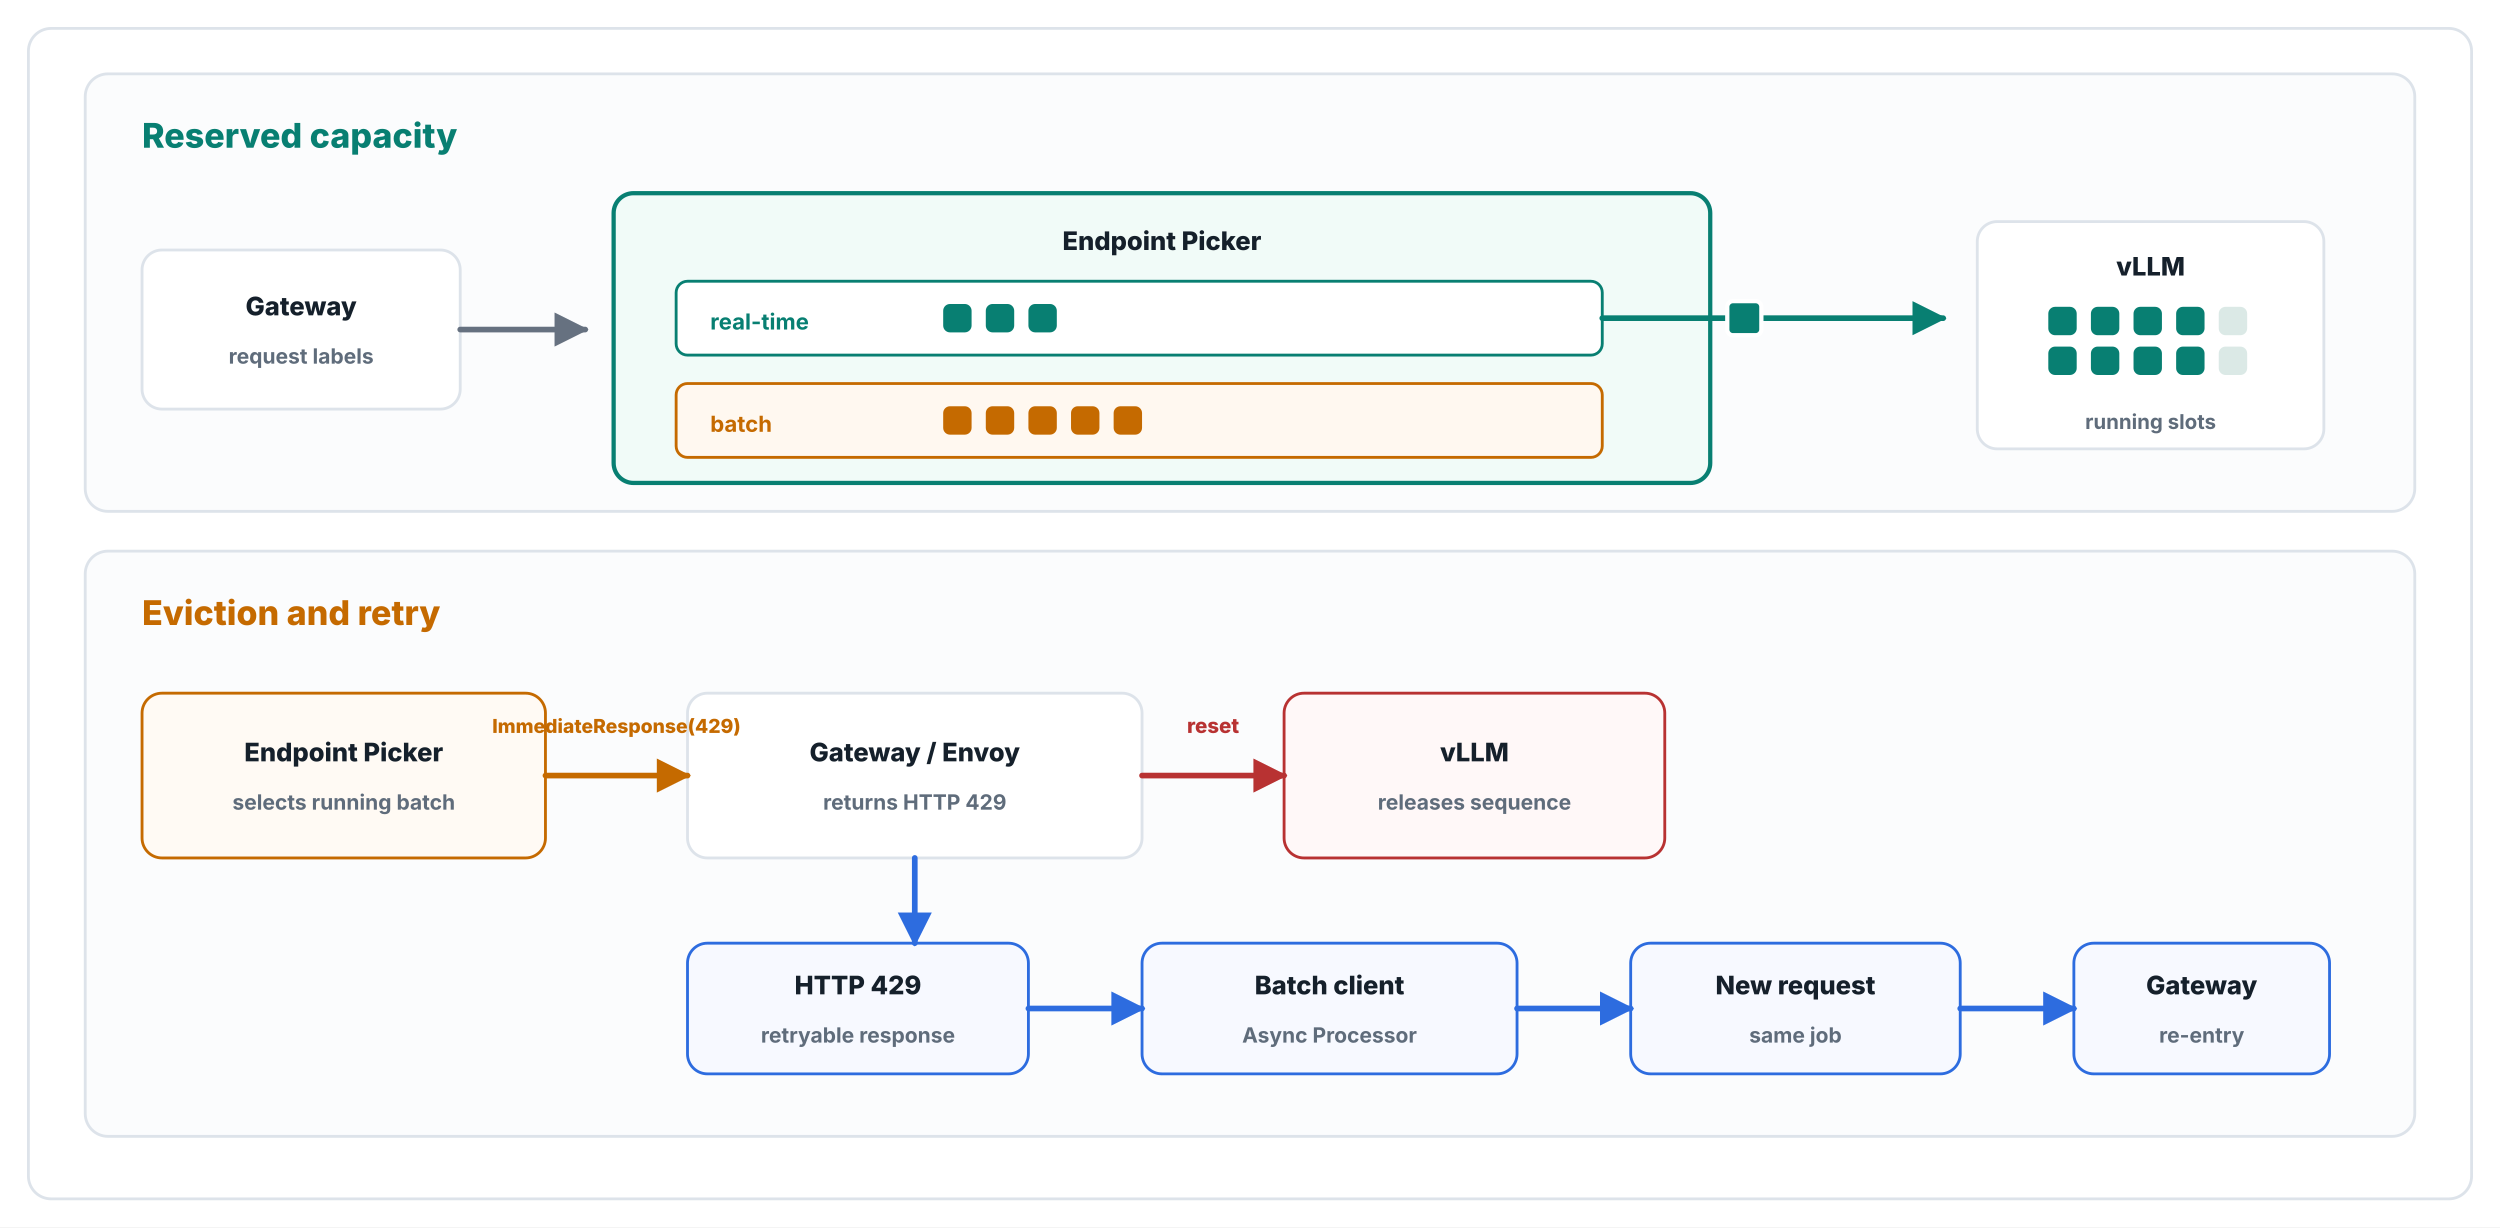
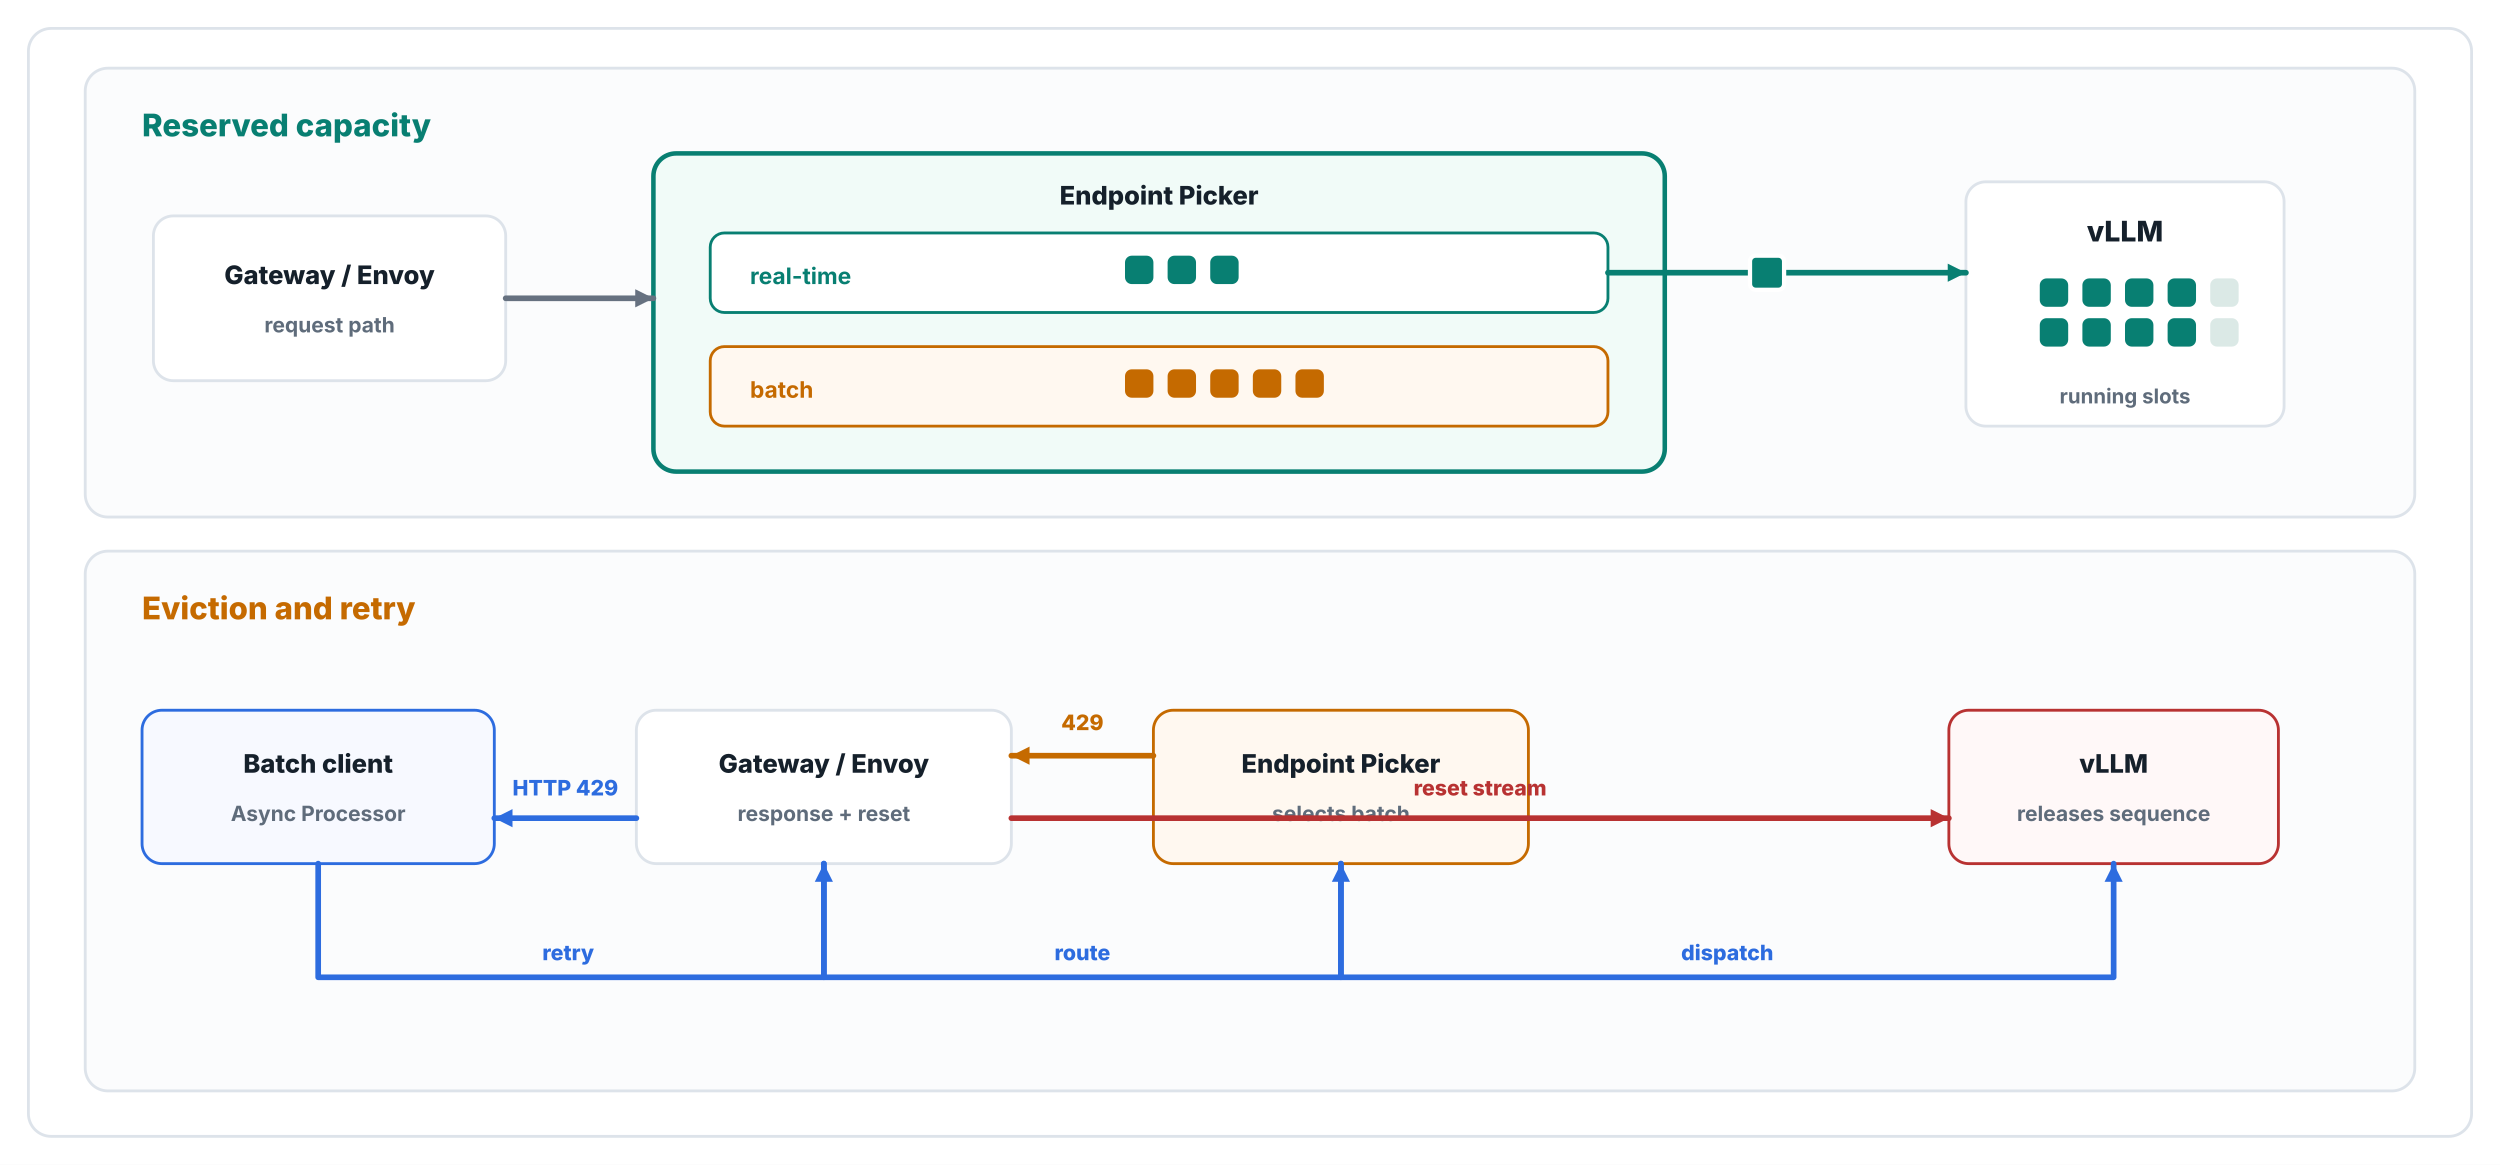
- <svg xmlns="http://www.w3.org/2000/svg" width="880" height="432" viewBox="0 0 880 432" role="img" aria-label="Reserved capacity keeps batch in the Endpoint Picker before vLLM. After dispatch, the Endpoint Picker can select eligible running batch, Envoy resets the vLLM stream, and the batch client retries the request.">
+ <svg xmlns="http://www.w3.org/2000/svg" width="880" height="410" viewBox="0 0 880 410" role="img" aria-label="Reserved capacity keeps batch in the Endpoint Picker before vLLM. After dispatch, the Endpoint Picker can select eligible running batch, Envoy resets the vLLM stream, and the batch client retries the request.">
  <style>text{font-family:system-ui,-apple-system,sans-serif}</style>
-   <rect width="880" height="432" fill="#ffffff" />
-   <rect x="10" y="10" width="860" height="412" rx="8" fill="#ffffff" stroke="#dde3ea" />
+   <rect width="880" height="410" fill="#ffffff" />
+   <rect x="10" y="10" width="860" height="390" rx="8" fill="#ffffff" stroke="#dde3ea" />
  <defs>
-     <marker id="reserve-arrow" viewBox="0 0 10 10" refX="9" refY="5" markerWidth="6" markerHeight="6" orient="auto">
-       <path d="M0 0L10 5L0 10Z" fill="#087f72" />
+     <marker id="reserve-arrow" viewBox="0 0 10 10" refX="8" refY="5" markerWidth="4" markerHeight="4" orient="auto">
+       <path d="M0 1L8 5L0 9Z" fill="#087f72" />
    </marker>
-     <marker id="batch-arrow" viewBox="0 0 10 10" refX="9" refY="5" markerWidth="6" markerHeight="6" orient="auto">
-       <path d="M0 0L10 5L0 10Z" fill="#c56a00" />
+     <marker id="batch-arrow" viewBox="0 0 10 10" refX="8" refY="5" markerWidth="4" markerHeight="4" orient="auto">
+       <path d="M0 1L8 5L0 9Z" fill="#c56a00" />
    </marker>
-     <marker id="retry-arrow" viewBox="0 0 10 10" refX="9" refY="5" markerWidth="6" markerHeight="6" orient="auto">
-       <path d="M0 0L10 5L0 10Z" fill="#2d6cdf" />
+     <marker id="retry-arrow" viewBox="0 0 10 10" refX="8" refY="5" markerWidth="4" markerHeight="4" orient="auto">
+       <path d="M0 1L8 5L0 9Z" fill="#2d6cdf" />
    </marker>
-     <marker id="reset-arrow" viewBox="0 0 10 10" refX="9" refY="5" markerWidth="6" markerHeight="6" orient="auto">
-       <path d="M0 0L10 5L0 10Z" fill="#b83232" />
+     <marker id="reset-arrow" viewBox="0 0 10 10" refX="8" refY="5" markerWidth="4" markerHeight="4" orient="auto">
+       <path d="M0 1L8 5L0 9Z" fill="#b83232" />
    </marker>
-     <marker id="gray-arrow" viewBox="0 0 10 10" refX="9" refY="5" markerWidth="6" markerHeight="6" orient="auto">
-       <path d="M0 0L10 5L0 10Z" fill="#667180" />
+     <marker id="gray-arrow" viewBox="0 0 10 10" refX="8" refY="5" markerWidth="4" markerHeight="4" orient="auto">
+       <path d="M0 1L8 5L0 9Z" fill="#667180" />
    </marker>
  </defs>
-   <rect x="30" y="26" width="820" height="154" rx="8" fill="#fbfcfd" stroke="#dde3ea" />
-   <text x="50.0" y="52.0" fill="#087f72" font-size="12" font-weight="800" text-anchor="start">Reserved capacity</text>
-   <rect x="50" y="88" width="112" height="56" rx="7" fill="#ffffff" stroke="#dde3ea" />
-   <text x="106.0" y="111.0" fill="#15202b" font-size="9" font-weight="800" text-anchor="middle">Gateway</text>
-   <text x="106.0" y="128.0" fill="#5f6c7b" font-size="7.4" font-weight="650" text-anchor="middle">request labels</text>
-   <path d="M162 116 H206" stroke="#667180" stroke-width="2.0" stroke-linecap="round" stroke-linejoin="round" fill="none" marker-end="url(#gray-arrow)" />
-   <rect x="216" y="68" width="386" height="102" rx="7" fill="#f1fbf8" stroke="#087f72" stroke-width="1.5" />
-   <text x="409.0" y="88.0" fill="#15202b" font-size="9" font-weight="800" text-anchor="middle">Endpoint Picker</text>
-   <rect x="238" y="99" width="326" height="26" rx="4" fill="#ffffff" stroke="#087f72" />
-   <text x="250.0" y="116.0" fill="#087f72" font-size="7.8" font-weight="750" text-anchor="start">real-time</text>
-   <rect x="332.0" y="107.0" width="10" height="10" rx="2.4" fill="#087f72" />
-   <rect x="347.0" y="107.0" width="10" height="10" rx="2.4" fill="#087f72" />
-   <rect x="362.0" y="107.0" width="10" height="10" rx="2.4" fill="#087f72" />
-   <rect x="238" y="135" width="326" height="26" rx="4" fill="#fff8f0" stroke="#c56a00" />
-   <text x="250.0" y="152.0" fill="#c56a00" font-size="7.8" font-weight="750" text-anchor="start">batch</text>
-   <rect x="332.0" y="143.0" width="10" height="10" rx="2.4" fill="#c56a00" />
-   <rect x="347.0" y="143.0" width="10" height="10" rx="2.4" fill="#c56a00" />
-   <rect x="362.0" y="143.0" width="10" height="10" rx="2.4" fill="#c56a00" />
-   <rect x="377.0" y="143.0" width="10" height="10" rx="2.4" fill="#c56a00" />
-   <rect x="392.0" y="143.0" width="10" height="10" rx="2.4" fill="#c56a00" />
-   <path d="M564 112 H684" stroke="#087f72" stroke-width="2.0" stroke-linecap="round" stroke-linejoin="round" fill="none" marker-end="url(#reserve-arrow)" />
-   <rect x="608" y="106" width="12" height="12" rx="2" fill="#087f72" stroke="#ffffff" stroke-width="1.5" />
-   <rect x="696" y="78" width="122" height="80" rx="7" fill="#ffffff" stroke="#dde3ea" />
-   <text x="757.0" y="97.0" fill="#15202b" font-size="9" font-weight="800" text-anchor="middle">vLLM</text>
-   <rect x="721.0" y="108.0" width="10" height="10" rx="2.4" fill="#087f72" />
-   <rect x="736.0" y="108.0" width="10" height="10" rx="2.4" fill="#087f72" />
-   <rect x="751.0" y="108.0" width="10" height="10" rx="2.4" fill="#087f72" />
-   <rect x="766.0" y="108.0" width="10" height="10" rx="2.4" fill="#087f72" />
-   <rect x="781.0" y="108.0" width="10" height="10" rx="2.4" fill="#dbe9e6" />
-   <rect x="721.0" y="122.0" width="10" height="10" rx="2.4" fill="#087f72" />
-   <rect x="736.0" y="122.0" width="10" height="10" rx="2.4" fill="#087f72" />
-   <rect x="751.0" y="122.0" width="10" height="10" rx="2.4" fill="#087f72" />
-   <rect x="766.0" y="122.0" width="10" height="10" rx="2.4" fill="#087f72" />
-   <rect x="781.0" y="122.0" width="10" height="10" rx="2.4" fill="#dbe9e6" />
-   <text x="757.0" y="151.0" fill="#5f6c7b" font-size="7.2" font-weight="650" text-anchor="middle">running slots</text>
-   <rect x="30" y="194" width="820" height="206" rx="8" fill="#fbfcfd" stroke="#dde3ea" />
-   <text x="50.0" y="220.0" fill="#c56a00" font-size="12" font-weight="800" text-anchor="start">Eviction and retry</text>
-   <rect x="50" y="244" width="142" height="58" rx="7" fill="#fffaf4" stroke="#c56a00" />
-   <text x="121.0" y="268.0" fill="#15202b" font-size="9" font-weight="800" text-anchor="middle">Endpoint Picker</text>
-   <text x="121.0" y="285.0" fill="#5f6c7b" font-size="7.4" font-weight="650" text-anchor="middle">selects running batch</text>
-   <rect x="242" y="244" width="160" height="58" rx="7" fill="#ffffff" stroke="#dde3ea" />
-   <text x="322.0" y="268.0" fill="#15202b" font-size="9" font-weight="800" text-anchor="middle">Gateway / Envoy</text>
-   <text x="322.0" y="285.0" fill="#5f6c7b" font-size="7.4" font-weight="650" text-anchor="middle">returns HTTP 429</text>
-   <rect x="452" y="244" width="134" height="58" rx="7" fill="#fff8f8" stroke="#b83232" />
-   <text x="519.0" y="268.0" fill="#15202b" font-size="9" font-weight="800" text-anchor="middle">vLLM</text>
-   <text x="519.0" y="285.0" fill="#5f6c7b" font-size="7.4" font-weight="650" text-anchor="middle">releases sequence</text>
-   <path d="M192 273 H242" stroke="#c56a00" stroke-width="2.0" stroke-linecap="round" stroke-linejoin="round" fill="none" marker-end="url(#batch-arrow)" />
-   <text x="217.0" y="258.0" fill="#c56a00" font-size="6.8" font-weight="800" text-anchor="middle">ImmediateResponse(429)</text>
-   <path d="M402 273 H452" stroke="#b83232" stroke-width="2.0" stroke-linecap="round" stroke-linejoin="round" fill="none" marker-end="url(#reset-arrow)" />
-   <text x="427.0" y="258.0" fill="#b83232" font-size="7.2" font-weight="800" text-anchor="middle">reset</text>
-   <rect x="242" y="332" width="120" height="46" rx="7" fill="#f7f9ff" stroke="#2d6cdf" />
-   <text x="302.0" y="350.0" fill="#15202b" font-size="9" font-weight="800" text-anchor="middle">HTTP 429</text>
-   <text x="302.0" y="367.0" fill="#5f6c7b" font-size="7.4" font-weight="650" text-anchor="middle">retryable response</text>
-   <rect x="402" y="332" width="132" height="46" rx="7" fill="#f7f9ff" stroke="#2d6cdf" />
-   <text x="468.0" y="350.0" fill="#15202b" font-size="9" font-weight="800" text-anchor="middle">Batch client</text>
-   <text x="468.0" y="367.0" fill="#5f6c7b" font-size="7.4" font-weight="650" text-anchor="middle">Async Processor</text>
-   <rect x="574" y="332" width="116" height="46" rx="7" fill="#f7f9ff" stroke="#2d6cdf" />
-   <text x="632.0" y="350.0" fill="#15202b" font-size="9" font-weight="800" text-anchor="middle">New request</text>
-   <text x="632.0" y="367.0" fill="#5f6c7b" font-size="7.4" font-weight="650" text-anchor="middle">same job</text>
-   <rect x="730" y="332" width="90" height="46" rx="7" fill="#f7f9ff" stroke="#2d6cdf" />
-   <text x="775.0" y="350.0" fill="#15202b" font-size="9" font-weight="800" text-anchor="middle">Gateway</text>
-   <text x="775.0" y="367.0" fill="#5f6c7b" font-size="7.4" font-weight="650" text-anchor="middle">re-entry</text>
-   <path d="M322 302 V332" stroke="#2d6cdf" stroke-width="2.0" stroke-linecap="round" stroke-linejoin="round" fill="none" marker-end="url(#retry-arrow)" />
-   <path d="M362 355 H402" stroke="#2d6cdf" stroke-width="2.0" stroke-linecap="round" stroke-linejoin="round" fill="none" marker-end="url(#retry-arrow)" />
-   <path d="M534 355 H574" stroke="#2d6cdf" stroke-width="2.0" stroke-linecap="round" stroke-linejoin="round" fill="none" marker-end="url(#retry-arrow)" />
-   <path d="M690 355 H730" stroke="#2d6cdf" stroke-width="2.0" stroke-linecap="round" stroke-linejoin="round" fill="none" marker-end="url(#retry-arrow)" />
+   <rect x="30" y="24" width="820" height="158" rx="8" fill="#fbfcfd" stroke="#dde3ea" />
+   <text x="50.0" y="48.0" fill="#087f72" font-size="11" font-weight="800" text-anchor="start">Reserved capacity</text>
+   <rect x="54" y="76" width="124" height="58" rx="7" fill="#ffffff" stroke="#dde3ea" />
+   <text x="116.0" y="100.0" fill="#15202b" font-size="9" font-weight="800" text-anchor="middle">Gateway / Envoy</text>
+   <text x="116.0" y="117.0" fill="#5f6c7b" font-size="7.4" font-weight="650" text-anchor="middle">request path</text>
+   <rect x="230" y="54" width="356" height="112" rx="8" fill="#f1fbf8" stroke="#087f72" stroke-width="1.6" />
+   <text x="408.0" y="72.0" fill="#15202b" font-size="9" font-weight="800" text-anchor="middle">Endpoint Picker</text>
+   <rect x="250" y="82" width="316" height="28" rx="5" fill="#ffffff" stroke="#087f72" />
+   <text x="264.0" y="100.0" fill="#087f72" font-size="8" font-weight="750" text-anchor="start">real-time</text>
+   <rect x="396.0" y="90.0" width="10" height="10" rx="2.4" fill="#087f72" />
+   <rect x="411.0" y="90.0" width="10" height="10" rx="2.4" fill="#087f72" />
+   <rect x="426.0" y="90.0" width="10" height="10" rx="2.4" fill="#087f72" />
+   <rect x="250" y="122" width="316" height="28" rx="5" fill="#fff8f0" stroke="#c56a00" />
+   <text x="264.0" y="140.0" fill="#c56a00" font-size="8" font-weight="750" text-anchor="start">batch</text>
+   <rect x="396.0" y="130.0" width="10" height="10" rx="2.4" fill="#c56a00" />
+   <rect x="411.0" y="130.0" width="10" height="10" rx="2.4" fill="#c56a00" />
+   <rect x="426.0" y="130.0" width="10" height="10" rx="2.4" fill="#c56a00" />
+   <rect x="441.0" y="130.0" width="10" height="10" rx="2.4" fill="#c56a00" />
+   <rect x="456.0" y="130.0" width="10" height="10" rx="2.4" fill="#c56a00" />
+   <rect x="692" y="64" width="112" height="86" rx="7" fill="#ffffff" stroke="#dde3ea" />
+   <text x="748.0" y="85.0" fill="#15202b" font-size="10" font-weight="800" text-anchor="middle">vLLM</text>
+   <rect x="718.0" y="98.0" width="10" height="10" rx="2.4" fill="#087f72" />
+   <rect x="733.0" y="98.0" width="10" height="10" rx="2.4" fill="#087f72" />
+   <rect x="748.0" y="98.0" width="10" height="10" rx="2.4" fill="#087f72" />
+   <rect x="763.0" y="98.0" width="10" height="10" rx="2.4" fill="#087f72" />
+   <rect x="778.0" y="98.0" width="10" height="10" rx="2.4" fill="#dbe9e6" />
+   <rect x="718.0" y="112.0" width="10" height="10" rx="2.4" fill="#087f72" />
+   <rect x="733.0" y="112.0" width="10" height="10" rx="2.4" fill="#087f72" />
+   <rect x="748.0" y="112.0" width="10" height="10" rx="2.4" fill="#087f72" />
+   <rect x="763.0" y="112.0" width="10" height="10" rx="2.4" fill="#087f72" />
+   <rect x="778.0" y="112.0" width="10" height="10" rx="2.4" fill="#dbe9e6" />
+   <text x="748.0" y="142.0" fill="#5f6c7b" font-size="7.2" font-weight="650" text-anchor="middle">running slots</text>
+   <path d="M178 105 H230" stroke="#667180" stroke-width="2.0" stroke-linecap="round" stroke-linejoin="round" fill="none" marker-end="url(#gray-arrow)" />
+   <path d="M566 96 H692" stroke="#087f72" stroke-width="2.0" stroke-linecap="round" stroke-linejoin="round" fill="none" marker-end="url(#reserve-arrow)" />
+   <rect x="616" y="90" width="12" height="12" rx="2" fill="#087f72" stroke="#ffffff" stroke-width="1.5" />
+   <rect x="30" y="194" width="820" height="190" rx="8" fill="#fbfcfd" stroke="#dde3ea" />
+   <text x="50.0" y="218.0" fill="#c56a00" font-size="11" font-weight="800" text-anchor="start">Eviction and retry</text>
+   <rect x="50" y="250" width="124" height="54" rx="7" fill="#f7f9ff" stroke="#2d6cdf" />
+   <text x="112.0" y="272.0" fill="#15202b" font-size="9" font-weight="800" text-anchor="middle">Batch client</text>
+   <text x="112.0" y="289.0" fill="#5f6c7b" font-size="7.4" font-weight="650" text-anchor="middle">Async Processor</text>
+   <rect x="224" y="250" width="132" height="54" rx="7" fill="#ffffff" stroke="#dde3ea" />
+   <text x="290.0" y="272.0" fill="#15202b" font-size="9" font-weight="800" text-anchor="middle">Gateway / Envoy</text>
+   <text x="290.0" y="289.0" fill="#5f6c7b" font-size="7.4" font-weight="650" text-anchor="middle">response + reset</text>
+   <rect x="406" y="250" width="132" height="54" rx="7" fill="#fff8f0" stroke="#c56a00" />
+   <text x="472.0" y="272.0" fill="#15202b" font-size="9" font-weight="800" text-anchor="middle">Endpoint Picker</text>
+   <text x="472.0" y="289.0" fill="#5f6c7b" font-size="7.4" font-weight="650" text-anchor="middle">selects batch</text>
+   <rect x="686" y="250" width="116" height="54" rx="7" fill="#fff8f8" stroke="#b83232" />
+   <text x="744.0" y="272.0" fill="#15202b" font-size="9" font-weight="800" text-anchor="middle">vLLM</text>
+   <text x="744.0" y="289.0" fill="#5f6c7b" font-size="7.4" font-weight="650" text-anchor="middle">releases sequence</text>
+   <path d="M406 266 H356" stroke="#c56a00" stroke-width="2.0" stroke-linecap="round" stroke-linejoin="round" fill="none" marker-end="url(#batch-arrow)" />
+   <text x="381.0" y="257.0" fill="#c56a00" font-size="7.5" font-weight="800" text-anchor="middle">429</text>
+   <path d="M356 288 H686" stroke="#b83232" stroke-width="2.0" stroke-linecap="round" stroke-linejoin="round" fill="none" marker-end="url(#reset-arrow)" />
+   <text x="521.0" y="280.0" fill="#b83232" font-size="7.5" font-weight="800" text-anchor="middle">reset stream</text>
+   <path d="M224 288 H174" stroke="#2d6cdf" stroke-width="2.0" stroke-linecap="round" stroke-linejoin="round" fill="none" marker-end="url(#retry-arrow)" />
+   <text x="199.0" y="280.0" fill="#2d6cdf" font-size="7.5" font-weight="800" text-anchor="middle">HTTP 429</text>
+   <path d="M112 304 V344 H290 V304" stroke="#2d6cdf" stroke-width="2.0" stroke-linecap="round" stroke-linejoin="round" fill="none" marker-end="url(#retry-arrow)" />
+   <text x="200.0" y="338.0" fill="#2d6cdf" font-size="7.5" font-weight="800" text-anchor="middle">retry</text>
+   <path d="M290 304 V344 H472 V304" stroke="#2d6cdf" stroke-width="2.0" stroke-linecap="round" stroke-linejoin="round" fill="none" marker-end="url(#retry-arrow)" />
+   <text x="381.0" y="338.0" fill="#2d6cdf" font-size="7.5" font-weight="800" text-anchor="middle">route</text>
+   <path d="M472 304 V344 H744 V304" stroke="#2d6cdf" stroke-width="2.0" stroke-linecap="round" stroke-linejoin="round" fill="none" marker-end="url(#retry-arrow)" />
+   <text x="608.0" y="338.0" fill="#2d6cdf" font-size="7.5" font-weight="800" text-anchor="middle">dispatch</text>
</svg>
